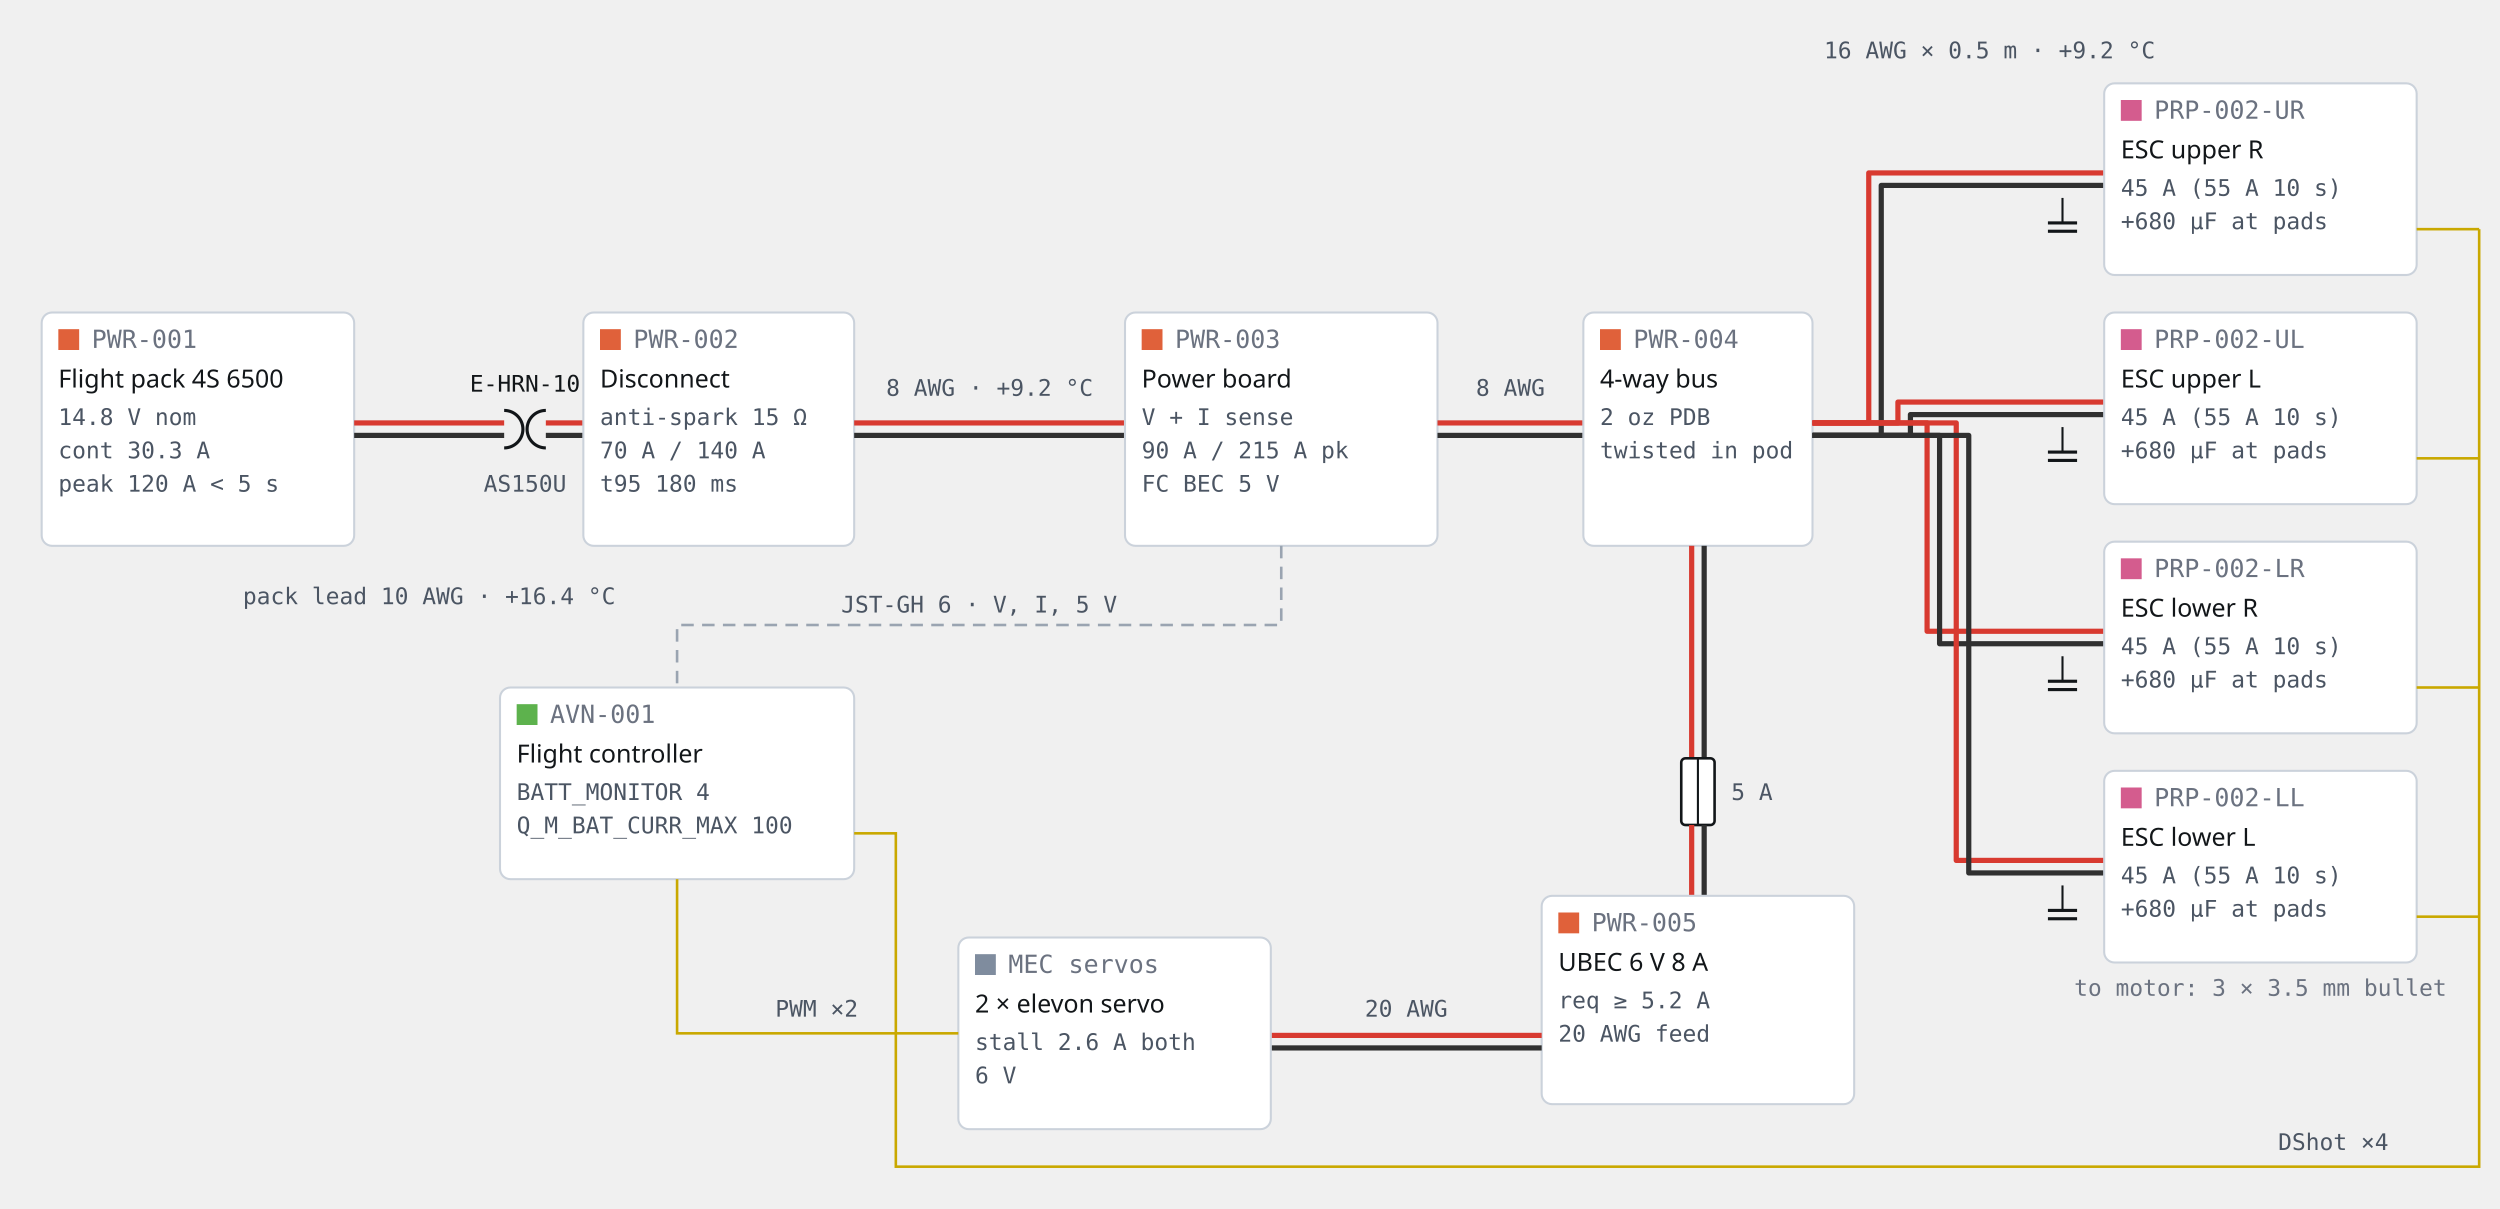
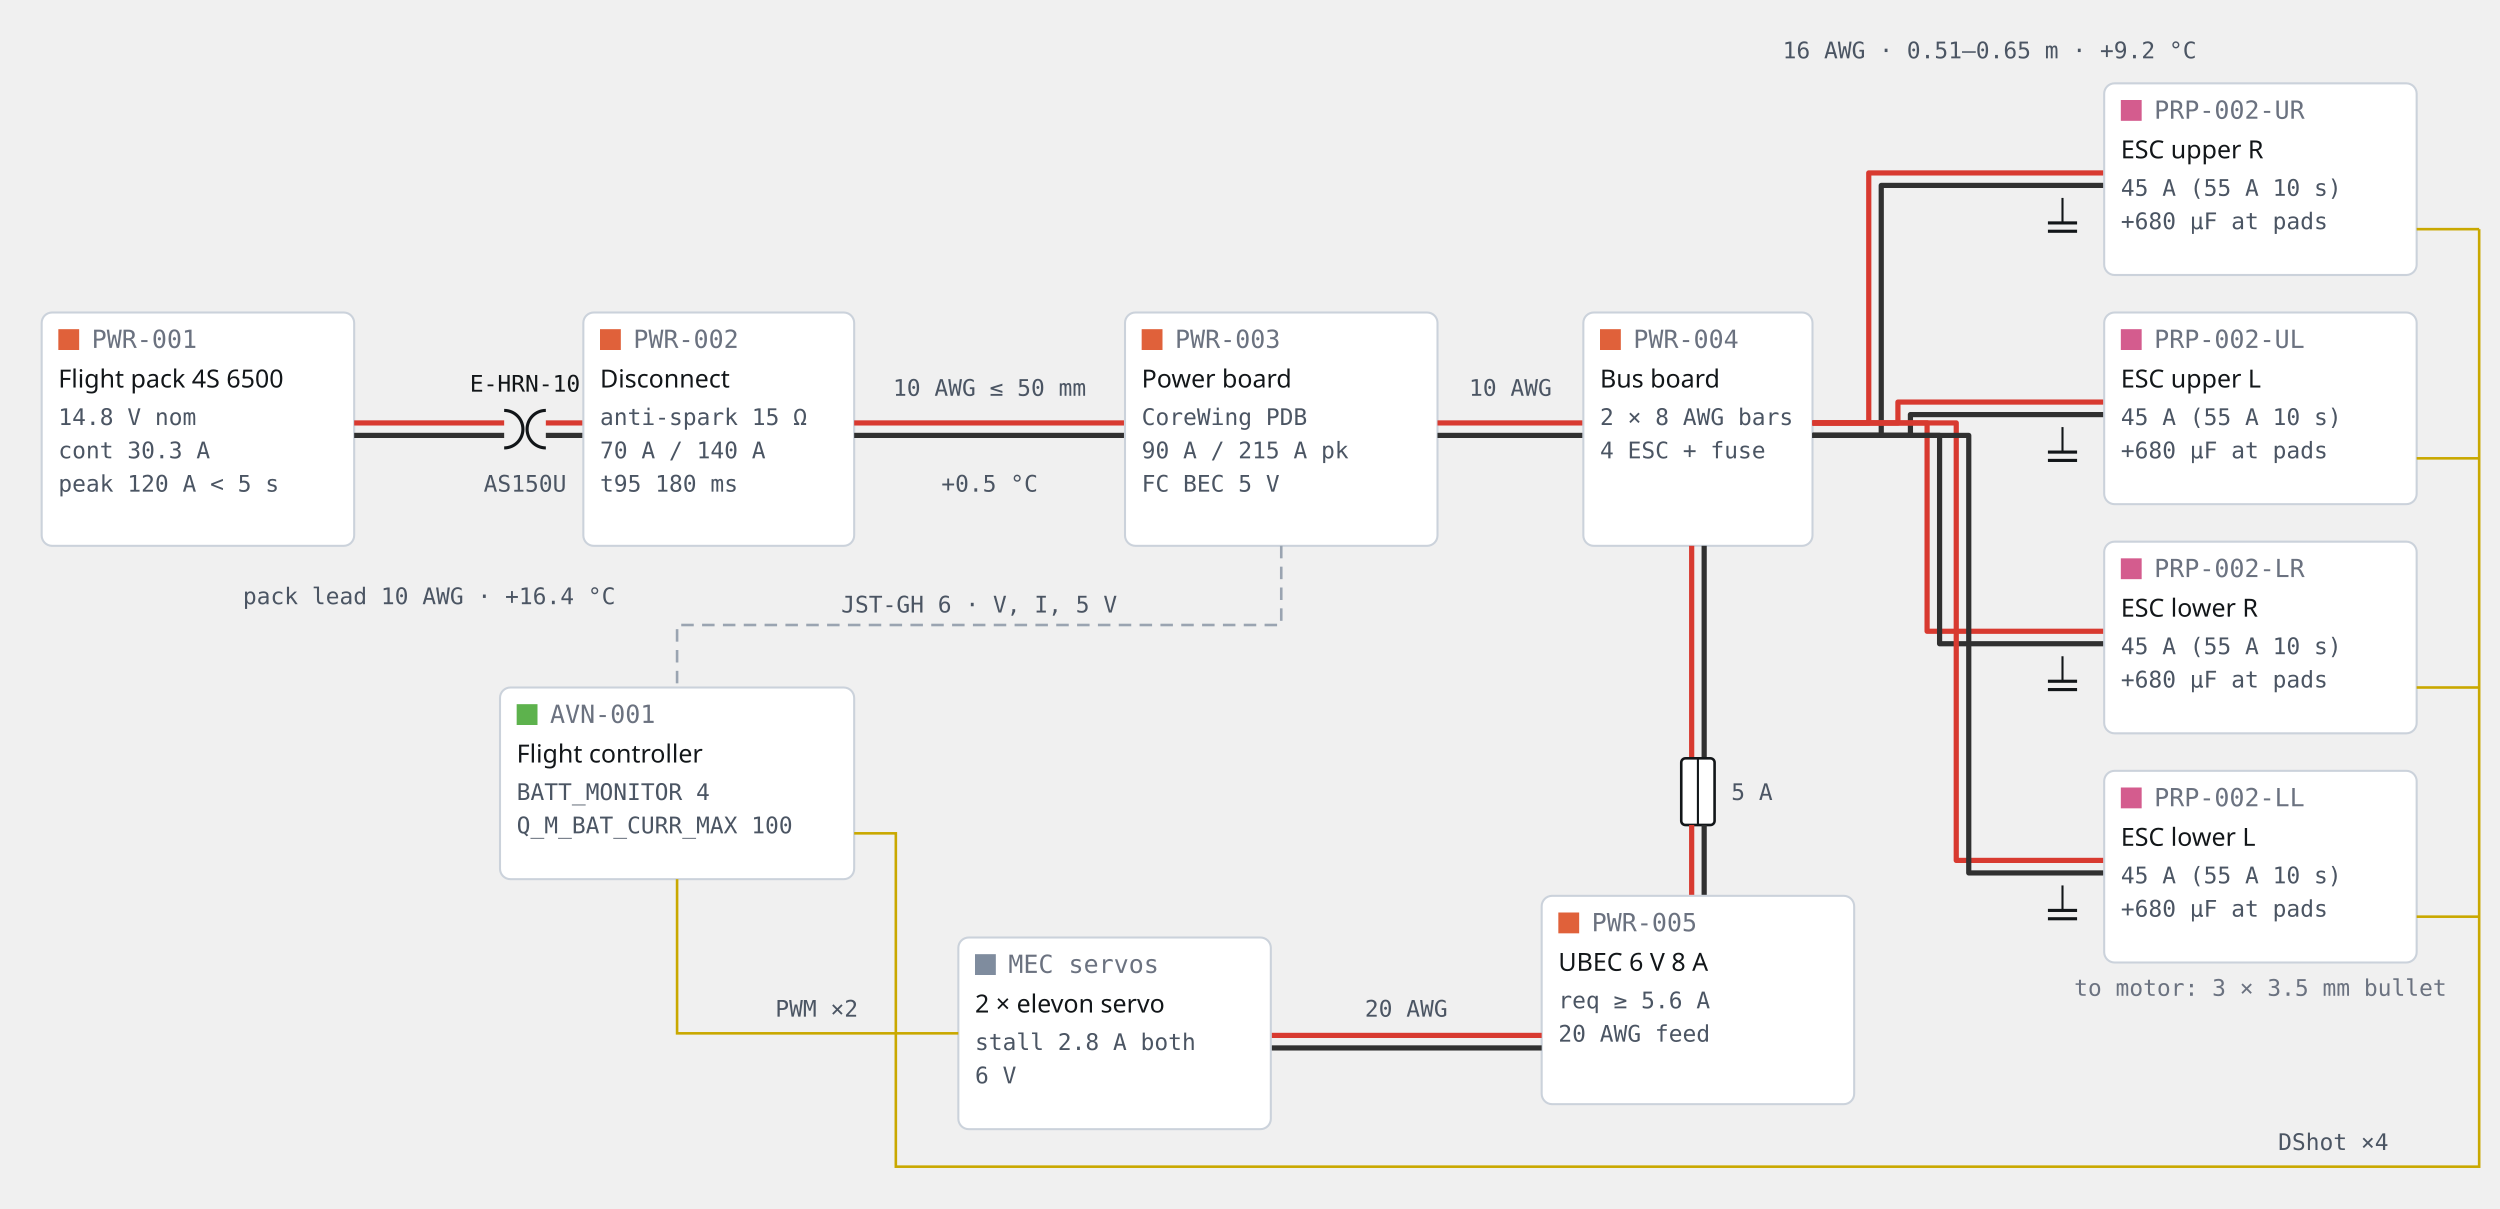
<svg xmlns="http://www.w3.org/2000/svg" viewBox="0 0 1200 580" width="1200" height="580" role="img" aria-label="K09-L power distribution schematic">
  <rect x="20" y="150" width="150" height="112" rx="5" fill="#FFFFFF" stroke="#CBD2DB" stroke-width="1" />
  <rect x="28" y="158" width="10" height="10" fill="#E0613A" />
  <text x="44" y="167" font-family="'IBM Plex Mono', ui-monospace, monospace" font-size="12" fill="#6B7280">PWR-001</text>
  <text x="28" y="186" font-family="'IBM Plex Sans', system-ui, sans-serif" font-size="12" font-weight="500" fill="#121619">Flight pack 4S 6500</text>
  <text x="28" y="204" font-family="'IBM Plex Mono', ui-monospace, monospace" font-size="11" fill="#4B5563">14.8 V nom</text>
  <text x="28" y="220" font-family="'IBM Plex Mono', ui-monospace, monospace" font-size="11" fill="#4B5563">cont 30.3 A</text>
  <text x="28" y="236" font-family="'IBM Plex Mono', ui-monospace, monospace" font-size="11" fill="#4B5563">peak 120 A &lt; 5 s</text>
  <polyline points="170,203 242,203" fill="none" stroke="#D83A30" stroke-width="2.5" stroke-linejoin="round" />
  <polyline points="170,209 242,209" fill="none" stroke="#303030" stroke-width="2.5" stroke-linejoin="round" />
  <text x="206" y="290" font-family="'IBM Plex Mono', ui-monospace, monospace" font-size="11" fill="#4B5563" text-anchor="middle">pack lead 10 AWG · +16.4 °C</text>
  <path d="M242,197 a9,9 0 0,1 0,18" fill="none" stroke="#121619" stroke-width="1.5" />
  <path d="M262,197 a9,9 0 0,0 0,18" fill="none" stroke="#121619" stroke-width="1.5" />
  <text x="252" y="188" font-family="'IBM Plex Mono', ui-monospace, monospace" font-size="11" fill="#121619" text-anchor="middle">E-HRN-10</text>
  <text x="252" y="236" font-family="'IBM Plex Mono', ui-monospace, monospace" font-size="11" fill="#4B5563" text-anchor="middle">AS150U</text>
  <polyline points="262,203 280,203" fill="none" stroke="#D83A30" stroke-width="2.5" stroke-linejoin="round" />
  <polyline points="262,209 280,209" fill="none" stroke="#303030" stroke-width="2.5" stroke-linejoin="round" />
  <rect x="280" y="150" width="130" height="112" rx="5" fill="#FFFFFF" stroke="#CBD2DB" stroke-width="1" />
  <rect x="288" y="158" width="10" height="10" fill="#E0613A" />
  <text x="304" y="167" font-family="'IBM Plex Mono', ui-monospace, monospace" font-size="12" fill="#6B7280">PWR-002</text>
  <text x="288" y="186" font-family="'IBM Plex Sans', system-ui, sans-serif" font-size="12" font-weight="500" fill="#121619">Disconnect</text>
  <text x="288" y="204" font-family="'IBM Plex Mono', ui-monospace, monospace" font-size="11" fill="#4B5563">anti-spark 15 Ω</text>
  <text x="288" y="220" font-family="'IBM Plex Mono', ui-monospace, monospace" font-size="11" fill="#4B5563">70 A / 140 A</text>
  <text x="288" y="236" font-family="'IBM Plex Mono', ui-monospace, monospace" font-size="11" fill="#4B5563">t95 180 ms</text>
  <polyline points="410,203 540,203" fill="none" stroke="#D83A30" stroke-width="2.5" stroke-linejoin="round" />
  <polyline points="410,209 540,209" fill="none" stroke="#303030" stroke-width="2.5" stroke-linejoin="round" />
-   <text x="475" y="190" font-family="'IBM Plex Mono', ui-monospace, monospace" font-size="11" fill="#4B5563" text-anchor="middle">8 AWG · +9.2 °C</text>
+   <text x="475" y="190" font-family="'IBM Plex Mono', ui-monospace, monospace" font-size="11" fill="#4B5563" text-anchor="middle">10 AWG ≤ 50 mm</text>
+   <text x="475" y="236" font-family="'IBM Plex Mono', ui-monospace, monospace" font-size="11" fill="#4B5563" text-anchor="middle">+0.5 °C</text>
  <rect x="540" y="150" width="150" height="112" rx="5" fill="#FFFFFF" stroke="#CBD2DB" stroke-width="1" />
  <rect x="548" y="158" width="10" height="10" fill="#E0613A" />
  <text x="564" y="167" font-family="'IBM Plex Mono', ui-monospace, monospace" font-size="12" fill="#6B7280">PWR-003</text>
  <text x="548" y="186" font-family="'IBM Plex Sans', system-ui, sans-serif" font-size="12" font-weight="500" fill="#121619">Power board</text>
-   <text x="548" y="204" font-family="'IBM Plex Mono', ui-monospace, monospace" font-size="11" fill="#4B5563">V + I sense</text>
+   <text x="548" y="204" font-family="'IBM Plex Mono', ui-monospace, monospace" font-size="11" fill="#4B5563">CoreWing PDB</text>
  <text x="548" y="220" font-family="'IBM Plex Mono', ui-monospace, monospace" font-size="11" fill="#4B5563">90 A / 215 A pk</text>
  <text x="548" y="236" font-family="'IBM Plex Mono', ui-monospace, monospace" font-size="11" fill="#4B5563">FC BEC 5 V</text>
  <polyline points="690,203 760,203" fill="none" stroke="#D83A30" stroke-width="2.5" stroke-linejoin="round" />
  <polyline points="690,209 760,209" fill="none" stroke="#303030" stroke-width="2.5" stroke-linejoin="round" />
-   <text x="725" y="190" font-family="'IBM Plex Mono', ui-monospace, monospace" font-size="11" fill="#4B5563" text-anchor="middle">8 AWG</text>
+   <text x="725" y="190" font-family="'IBM Plex Mono', ui-monospace, monospace" font-size="11" fill="#4B5563" text-anchor="middle">10 AWG</text>
  <rect x="760" y="150" width="110" height="112" rx="5" fill="#FFFFFF" stroke="#CBD2DB" stroke-width="1" />
  <rect x="768" y="158" width="10" height="10" fill="#E0613A" />
  <text x="784" y="167" font-family="'IBM Plex Mono', ui-monospace, monospace" font-size="12" fill="#6B7280">PWR-004</text>
-   <text x="768" y="186" font-family="'IBM Plex Sans', system-ui, sans-serif" font-size="12" font-weight="500" fill="#121619">4-way bus</text>
-   <text x="768" y="204" font-family="'IBM Plex Mono', ui-monospace, monospace" font-size="11" fill="#4B5563">2 oz PDB</text>
-   <text x="768" y="220" font-family="'IBM Plex Mono', ui-monospace, monospace" font-size="11" fill="#4B5563">twisted in pod</text>
+   <text x="768" y="186" font-family="'IBM Plex Sans', system-ui, sans-serif" font-size="12" font-weight="500" fill="#121619">Bus board</text>
+   <text x="768" y="204" font-family="'IBM Plex Mono', ui-monospace, monospace" font-size="11" fill="#4B5563">2 × 8 AWG bars</text>
+   <text x="768" y="220" font-family="'IBM Plex Mono', ui-monospace, monospace" font-size="11" fill="#4B5563">4 ESC + fuse</text>
  <polyline points="870,203 897,203 897,83 1010,83" fill="none" stroke="#D83A30" stroke-width="2.5" stroke-linejoin="round" />
  <polyline points="870,209 903,209 903,89 1010,89" fill="none" stroke="#303030" stroke-width="2.5" stroke-linejoin="round" />
  <line x1="990" y1="95" x2="990" y2="107" stroke="#121619" stroke-width="1" />
  <line x1="983" y1="107" x2="997" y2="107" stroke="#121619" stroke-width="1.5" />
  <line x1="983" y1="111" x2="997" y2="111" stroke="#121619" stroke-width="1.5" />
  <rect x="1010" y="40" width="150" height="92" rx="5" fill="#FFFFFF" stroke="#CBD2DB" stroke-width="1" />
  <rect x="1018" y="48" width="10" height="10" fill="#D45C8E" />
  <text x="1034" y="57" font-family="'IBM Plex Mono', ui-monospace, monospace" font-size="12" fill="#6B7280">PRP-002-UR</text>
  <text x="1018" y="76" font-family="'IBM Plex Sans', system-ui, sans-serif" font-size="12" font-weight="500" fill="#121619">ESC upper R</text>
  <text x="1018" y="94" font-family="'IBM Plex Mono', ui-monospace, monospace" font-size="11" fill="#4B5563">45 A (55 A 10 s)</text>
  <text x="1018" y="110" font-family="'IBM Plex Mono', ui-monospace, monospace" font-size="11" fill="#4B5563">+680 µF at pads</text>
  <polyline points="1190,110 1160,110" fill="none" stroke="#C9A800" stroke-width="1.25" />
  <polyline points="870,203 911,203 911,193 1010,193" fill="none" stroke="#D83A30" stroke-width="2.5" stroke-linejoin="round" />
  <polyline points="870,209 917,209 917,199 1010,199" fill="none" stroke="#303030" stroke-width="2.5" stroke-linejoin="round" />
  <line x1="990" y1="205" x2="990" y2="217" stroke="#121619" stroke-width="1" />
  <line x1="983" y1="217" x2="997" y2="217" stroke="#121619" stroke-width="1.5" />
  <line x1="983" y1="221" x2="997" y2="221" stroke="#121619" stroke-width="1.5" />
  <rect x="1010" y="150" width="150" height="92" rx="5" fill="#FFFFFF" stroke="#CBD2DB" stroke-width="1" />
  <rect x="1018" y="158" width="10" height="10" fill="#D45C8E" />
  <text x="1034" y="167" font-family="'IBM Plex Mono', ui-monospace, monospace" font-size="12" fill="#6B7280">PRP-002-UL</text>
  <text x="1018" y="186" font-family="'IBM Plex Sans', system-ui, sans-serif" font-size="12" font-weight="500" fill="#121619">ESC upper L</text>
  <text x="1018" y="204" font-family="'IBM Plex Mono', ui-monospace, monospace" font-size="11" fill="#4B5563">45 A (55 A 10 s)</text>
  <text x="1018" y="220" font-family="'IBM Plex Mono', ui-monospace, monospace" font-size="11" fill="#4B5563">+680 µF at pads</text>
  <polyline points="1190,220 1160,220" fill="none" stroke="#C9A800" stroke-width="1.25" />
  <polyline points="870,203 925,203 925,303 1010,303" fill="none" stroke="#D83A30" stroke-width="2.5" stroke-linejoin="round" />
  <polyline points="870,209 931,209 931,309 1010,309" fill="none" stroke="#303030" stroke-width="2.5" stroke-linejoin="round" />
  <line x1="990" y1="315" x2="990" y2="327" stroke="#121619" stroke-width="1" />
  <line x1="983" y1="327" x2="997" y2="327" stroke="#121619" stroke-width="1.5" />
  <line x1="983" y1="331" x2="997" y2="331" stroke="#121619" stroke-width="1.5" />
  <rect x="1010" y="260" width="150" height="92" rx="5" fill="#FFFFFF" stroke="#CBD2DB" stroke-width="1" />
  <rect x="1018" y="268" width="10" height="10" fill="#D45C8E" />
  <text x="1034" y="277" font-family="'IBM Plex Mono', ui-monospace, monospace" font-size="12" fill="#6B7280">PRP-002-LR</text>
  <text x="1018" y="296" font-family="'IBM Plex Sans', system-ui, sans-serif" font-size="12" font-weight="500" fill="#121619">ESC lower R</text>
  <text x="1018" y="314" font-family="'IBM Plex Mono', ui-monospace, monospace" font-size="11" fill="#4B5563">45 A (55 A 10 s)</text>
  <text x="1018" y="330" font-family="'IBM Plex Mono', ui-monospace, monospace" font-size="11" fill="#4B5563">+680 µF at pads</text>
  <polyline points="1190,330 1160,330" fill="none" stroke="#C9A800" stroke-width="1.25" />
  <polyline points="870,203 939,203 939,413 1010,413" fill="none" stroke="#D83A30" stroke-width="2.5" stroke-linejoin="round" />
  <polyline points="870,209 945,209 945,419 1010,419" fill="none" stroke="#303030" stroke-width="2.5" stroke-linejoin="round" />
  <line x1="990" y1="425" x2="990" y2="437" stroke="#121619" stroke-width="1" />
  <line x1="983" y1="437" x2="997" y2="437" stroke="#121619" stroke-width="1.5" />
  <line x1="983" y1="441" x2="997" y2="441" stroke="#121619" stroke-width="1.5" />
  <rect x="1010" y="370" width="150" height="92" rx="5" fill="#FFFFFF" stroke="#CBD2DB" stroke-width="1" />
  <rect x="1018" y="378" width="10" height="10" fill="#D45C8E" />
  <text x="1034" y="387" font-family="'IBM Plex Mono', ui-monospace, monospace" font-size="12" fill="#6B7280">PRP-002-LL</text>
  <text x="1018" y="406" font-family="'IBM Plex Sans', system-ui, sans-serif" font-size="12" font-weight="500" fill="#121619">ESC lower L</text>
  <text x="1018" y="424" font-family="'IBM Plex Mono', ui-monospace, monospace" font-size="11" fill="#4B5563">45 A (55 A 10 s)</text>
  <text x="1018" y="440" font-family="'IBM Plex Mono', ui-monospace, monospace" font-size="11" fill="#4B5563">+680 µF at pads</text>
  <polyline points="1190,440 1160,440" fill="none" stroke="#C9A800" stroke-width="1.25" />
-   <text x="955" y="28" font-family="'IBM Plex Mono', ui-monospace, monospace" font-size="11" fill="#4B5563" text-anchor="middle">16 AWG × 0.5 m · +9.2 °C</text>
+   <text x="955" y="28" font-family="'IBM Plex Mono', ui-monospace, monospace" font-size="11" fill="#4B5563" text-anchor="middle">16 AWG · 0.51–0.65 m · +9.2 °C</text>
  <text x="1085" y="478" font-family="'IBM Plex Mono', ui-monospace, monospace" font-size="11" fill="#6B7280" text-anchor="middle">to motor: 3 × 3.5 mm bullet</text>
  <polyline points="812,262 812,364" fill="none" stroke="#D83A30" stroke-width="2.5" stroke-linejoin="round" />
  <polyline points="818,262 818,364" fill="none" stroke="#303030" stroke-width="2.5" stroke-linejoin="round" />
  <rect x="807" y="364" width="16" height="32" rx="2" fill="#FFFFFF" stroke="#121619" stroke-width="1.25" />
  <line x1="815" y1="364" x2="815" y2="396" stroke="#121619" stroke-width="1" />
  <text x="831" y="384" font-family="'IBM Plex Mono', ui-monospace, monospace" font-size="11" fill="#4B5563">5 A</text>
  <polyline points="812,396 812,430" fill="none" stroke="#D83A30" stroke-width="2.5" stroke-linejoin="round" />
  <polyline points="818,396 818,430" fill="none" stroke="#303030" stroke-width="2.5" stroke-linejoin="round" />
  <rect x="740" y="430" width="150" height="100" rx="5" fill="#FFFFFF" stroke="#CBD2DB" stroke-width="1" />
  <rect x="748" y="438" width="10" height="10" fill="#E0613A" />
  <text x="764" y="447" font-family="'IBM Plex Mono', ui-monospace, monospace" font-size="12" fill="#6B7280">PWR-005</text>
  <text x="748" y="466" font-family="'IBM Plex Sans', system-ui, sans-serif" font-size="12" font-weight="500" fill="#121619">UBEC 6 V 8 A</text>
-   <text x="748" y="484" font-family="'IBM Plex Mono', ui-monospace, monospace" font-size="11" fill="#4B5563">req ≥ 5.2 A</text>
+   <text x="748" y="484" font-family="'IBM Plex Mono', ui-monospace, monospace" font-size="11" fill="#4B5563">req ≥ 5.6 A</text>
  <text x="748" y="500" font-family="'IBM Plex Mono', ui-monospace, monospace" font-size="11" fill="#4B5563">20 AWG feed</text>
  <polyline points="740,497 610,497" fill="none" stroke="#D83A30" stroke-width="2.5" stroke-linejoin="round" />
  <polyline points="740,503 610,503" fill="none" stroke="#303030" stroke-width="2.5" stroke-linejoin="round" />
  <text x="675" y="488" font-family="'IBM Plex Mono', ui-monospace, monospace" font-size="11" fill="#4B5563" text-anchor="middle">20 AWG</text>
  <rect x="460" y="450" width="150" height="92" rx="5" fill="#FFFFFF" stroke="#CBD2DB" stroke-width="1" />
  <rect x="468" y="458" width="10" height="10" fill="#7F8C9E" />
  <text x="484" y="467" font-family="'IBM Plex Mono', ui-monospace, monospace" font-size="12" fill="#6B7280">MEC servos</text>
  <text x="468" y="486" font-family="'IBM Plex Sans', system-ui, sans-serif" font-size="12" font-weight="500" fill="#121619">2 × elevon servo</text>
-   <text x="468" y="504" font-family="'IBM Plex Mono', ui-monospace, monospace" font-size="11" fill="#4B5563">stall 2.6 A both</text>
+   <text x="468" y="504" font-family="'IBM Plex Mono', ui-monospace, monospace" font-size="11" fill="#4B5563">stall 2.8 A both</text>
  <text x="468" y="520" font-family="'IBM Plex Mono', ui-monospace, monospace" font-size="11" fill="#4B5563">6 V</text>
  <rect x="240" y="330" width="170" height="92" rx="5" fill="#FFFFFF" stroke="#CBD2DB" stroke-width="1" />
  <rect x="248" y="338" width="10" height="10" fill="#5DB24D" />
  <text x="264" y="347" font-family="'IBM Plex Mono', ui-monospace, monospace" font-size="12" fill="#6B7280">AVN-001</text>
  <text x="248" y="366" font-family="'IBM Plex Sans', system-ui, sans-serif" font-size="12" font-weight="500" fill="#121619">Flight controller</text>
  <text x="248" y="384" font-family="'IBM Plex Mono', ui-monospace, monospace" font-size="11" fill="#4B5563">BATT_MONITOR 4</text>
  <text x="248" y="400" font-family="'IBM Plex Mono', ui-monospace, monospace" font-size="11" fill="#4B5563">Q_M_BAT_CURR_MAX 100</text>
  <polyline points="615,262 615,300 325,300 325,330" fill="none" stroke="#9AA4B1" stroke-width="1.25" stroke-dasharray="6 4" />
  <text x="470" y="294" font-family="'IBM Plex Mono', ui-monospace, monospace" font-size="11" fill="#4B5563" text-anchor="middle">JST-GH 6 · V, I, 5 V</text>
  <polyline points="410,400 430,400 430,560 1190,560 1190,110" fill="none" stroke="#C9A800" stroke-width="1.25" />
  <text x="1120" y="552" font-family="'IBM Plex Mono', ui-monospace, monospace" font-size="11" fill="#4B5563" text-anchor="middle">DShot ×4</text>
  <polyline points="325,422 325,496 460,496" fill="none" stroke="#C9A800" stroke-width="1.25" />
  <text x="392" y="488" font-family="'IBM Plex Mono', ui-monospace, monospace" font-size="11" fill="#4B5563" text-anchor="middle">PWM ×2</text>
</svg>
